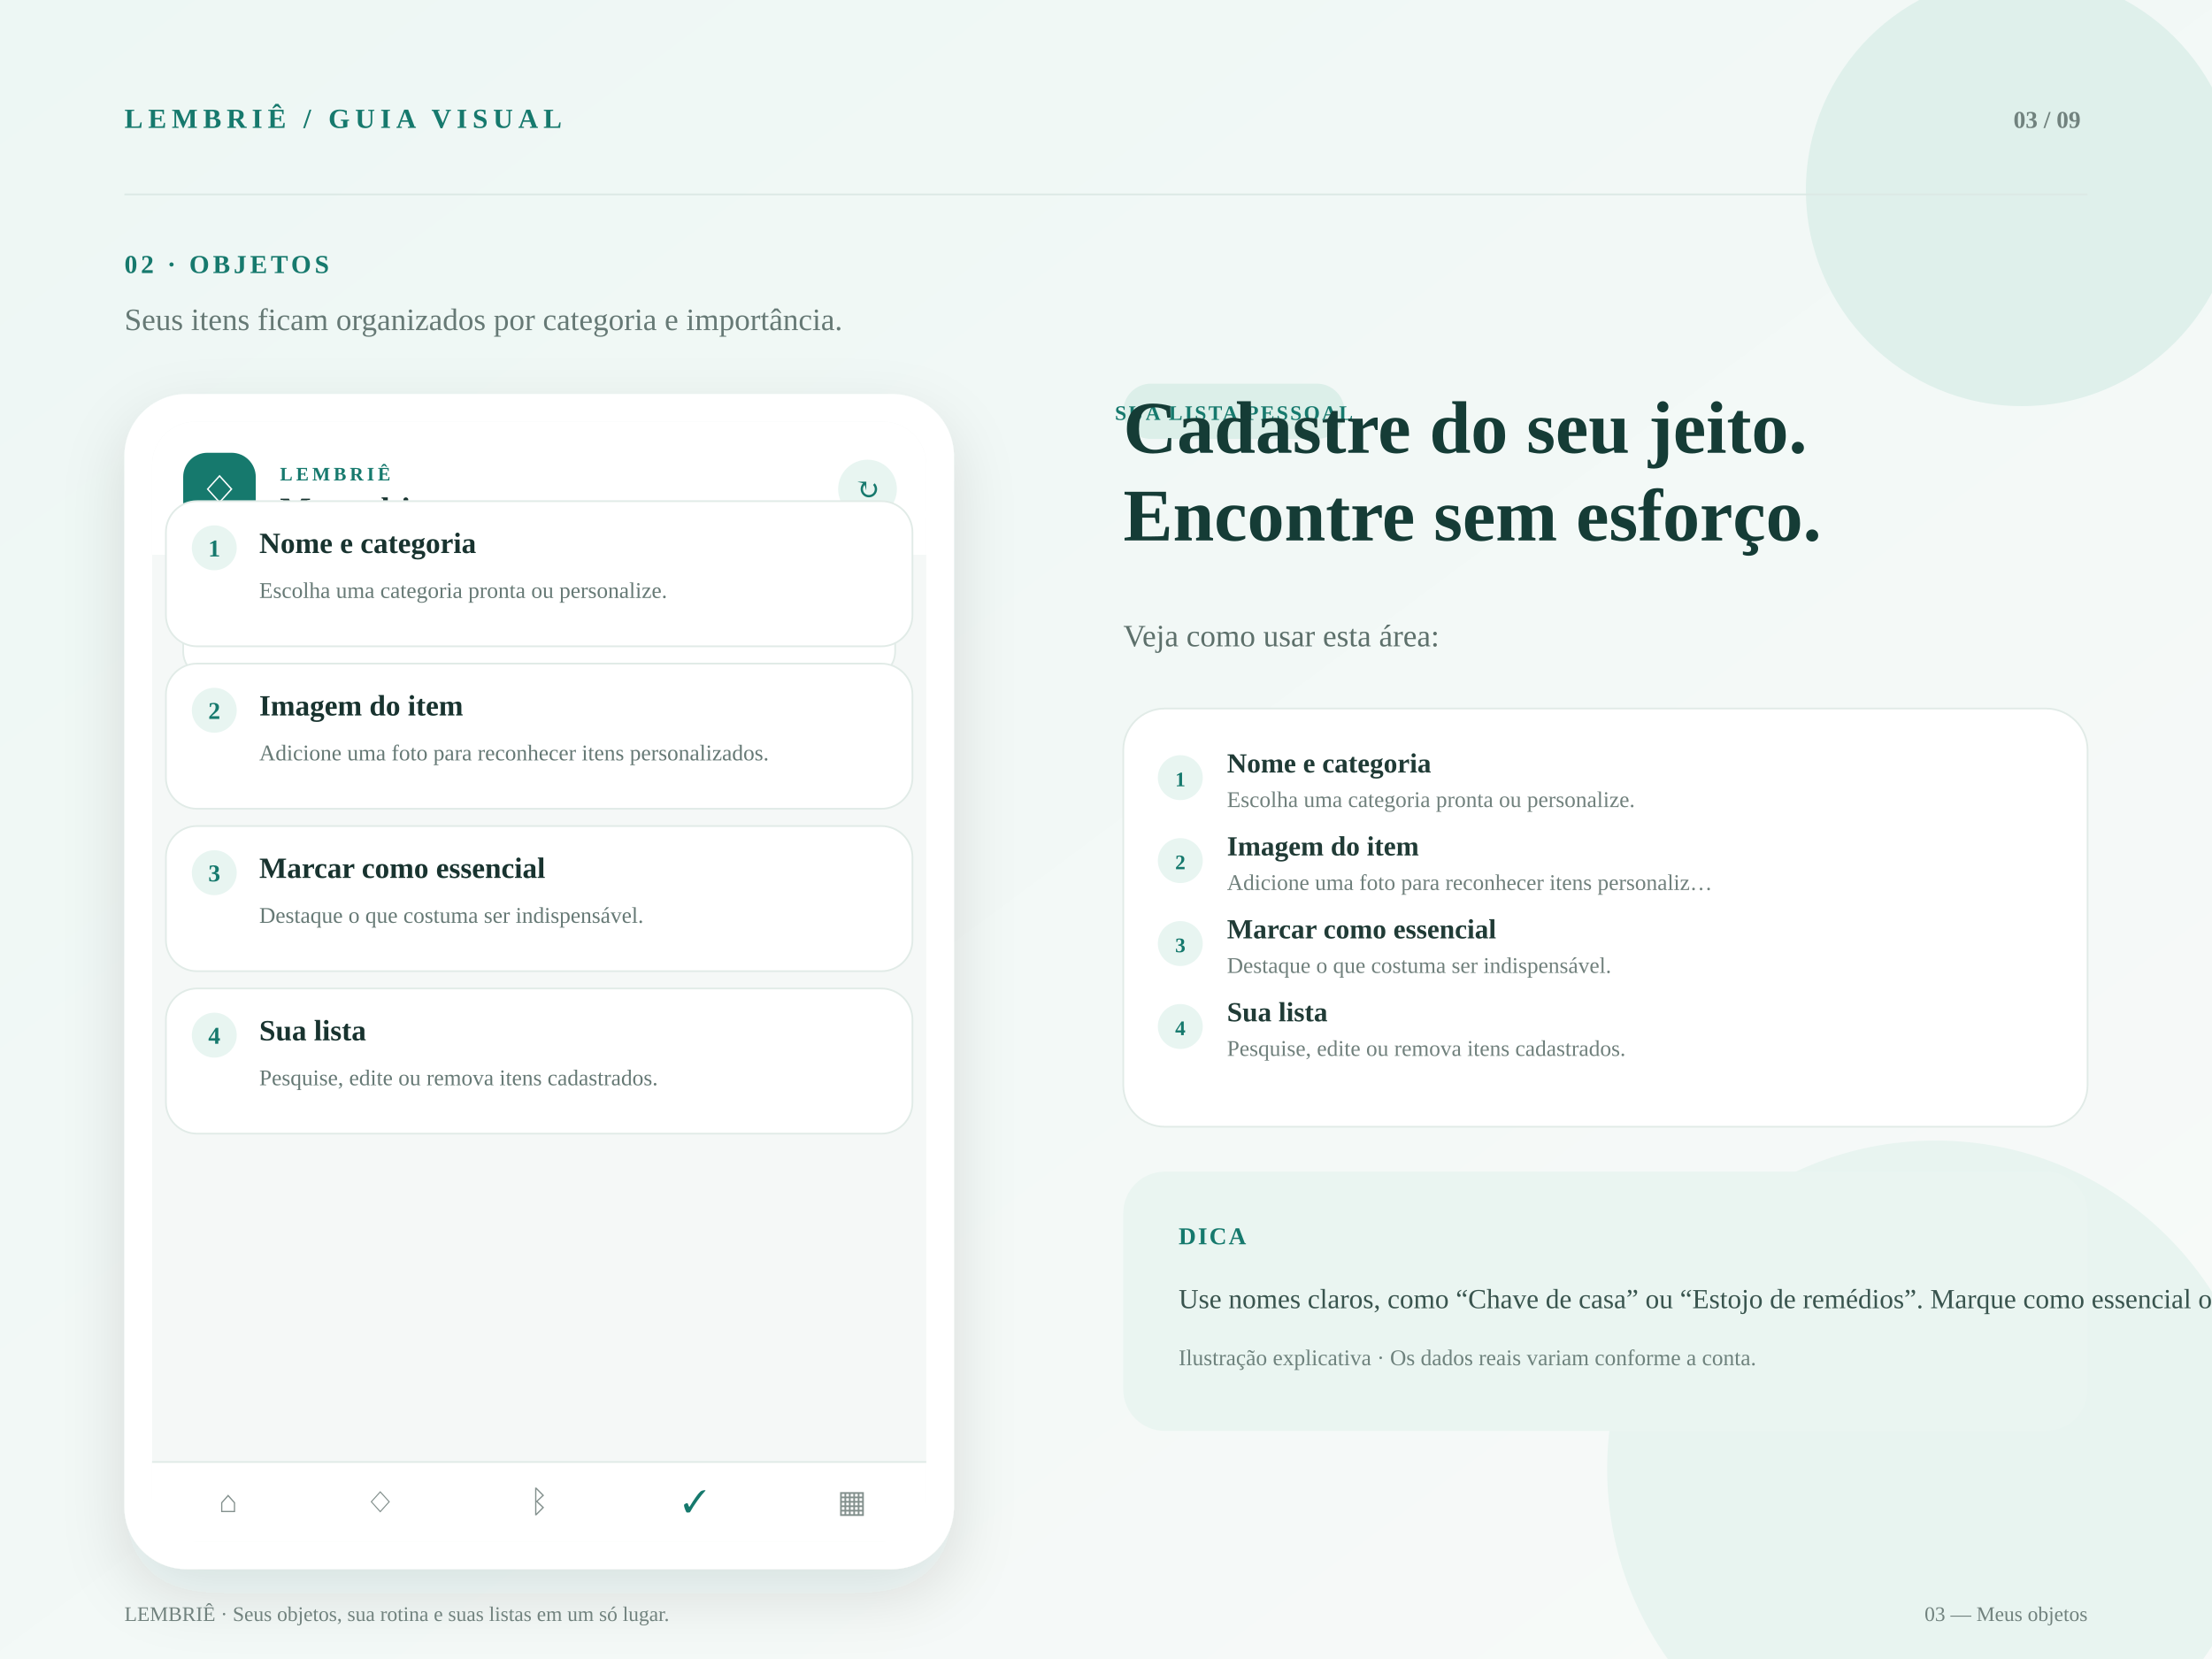
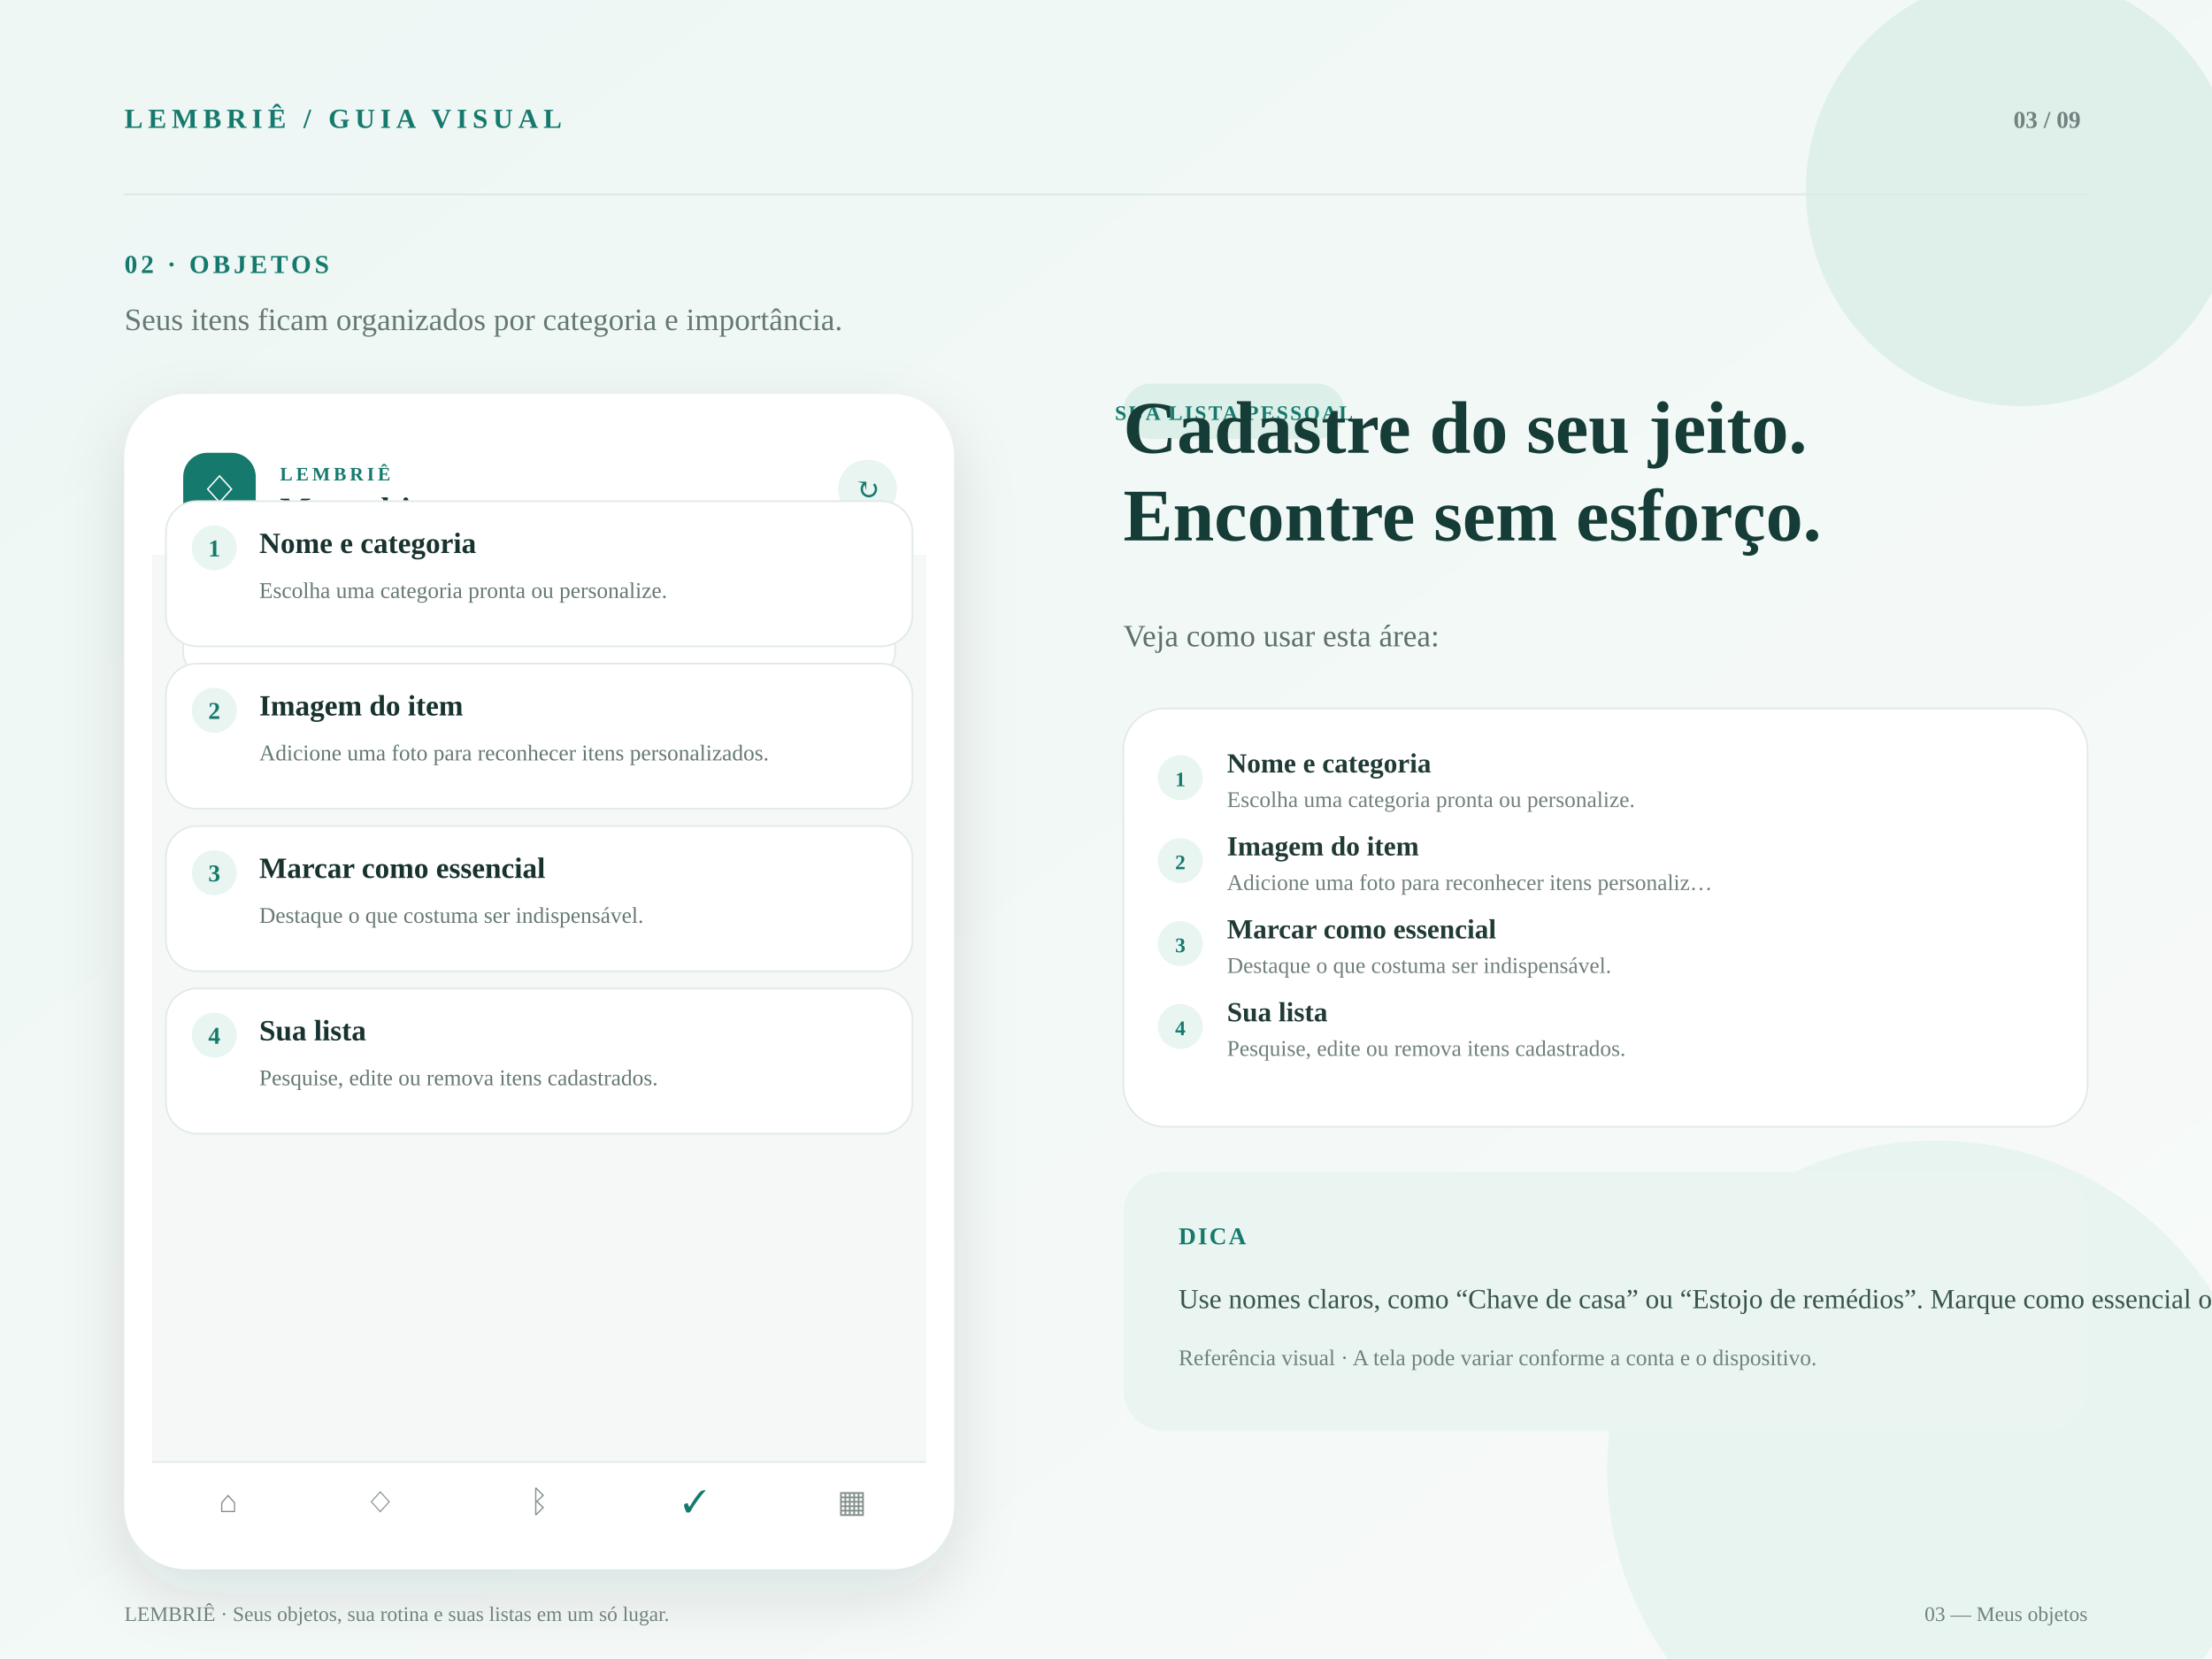
<svg xmlns="http://www.w3.org/2000/svg" width="1280" height="960" viewBox="0 0 1280 960" role="img" aria-labelledby="title desc">
  <defs>
    <linearGradient id="bg" x1="0" y1="0" x2="1" y2="1">
      <stop stop-color="#edf7f4" />
      <stop offset="1" stop-color="#f8faf9" />
    </linearGradient>
    <filter id="shadow" x="-20%" y="-20%" width="140%" height="150%">
      <feDropShadow dx="0" dy="14" stdDeviation="18" flood-color="#173b35" flood-opacity=".12" />
    </filter>
  </defs>
  <rect width="1280" height="960" fill="url(#bg)" />
  <circle cx="1170" cy="110" r="125" fill="#dff0eb" />
  <circle cx="1120" cy="850" r="190" fill="#e8f4f0" />
  <text x="72" y="74" font-size="16" font-weight="800" letter-spacing="3" fill="#16796d">LEMBRIÊ  /  GUIA VISUAL</text>
  <text x="1204" y="74" text-anchor="end" font-size="14" font-weight="700" fill="#71827e">03 / 09</text>
  <rect x="72" y="112" width="1136" height="1" fill="#dce9e5" />
  <text x="72" y="158" font-size="15" font-weight="800" letter-spacing="2" fill="#16796d">02 · OBJETOS</text>
  <text x="72" y="191" font-size="18" fill="#667975">Seus itens ficam organizados por categoria e importância.</text>
  <g filter="url(#shadow)">
    <rect x="72" y="228" width="480" height="680" rx="36" fill="#fff" />
    <rect x="88" y="244" width="448" height="648" rx="25" fill="#f5f8f7" />
  </g>
  <rect x="88" y="244" width="448" height="77" rx="25" fill="#fff" />
  <path d="M88 296h448v25H88z" fill="#fff" />
  <rect x="106" y="262" width="42" height="42" rx="14" fill="#16796d" />
  <text x="127" y="291" text-anchor="middle" font-size="24" fill="#fff" font-weight="700">◇</text>
  <text x="162" y="278" font-size="11" font-weight="800" letter-spacing="2" fill="#16796d">LEMBRIÊ</text>
  <text x="162" y="301" font-size="19" font-weight="750" fill="#17332f">Meus objetos</text>
  <circle cx="502" cy="283" r="17" fill="#e8f5f1" />
  <text x="502" y="289" text-anchor="middle" font-size="17" fill="#16796d">↻</text>
  <rect x="106" y="339" width="412" height="53" rx="15" fill="#fff" stroke="#e1ebe7" />
  <text x="125" y="371" font-size="15" fill="#8a9894">⌕  Buscar ou explorar</text>
  <rect x="96" y="290" width="432" height="84" rx="18" fill="#fff" stroke="#e1ebe7" />
  <circle cx="124" cy="317" r="13" fill="#e8f5f1" />
  <text x="124" y="322" text-anchor="middle" font-size="14" fill="#16796d" font-weight="700">1</text>
  <text x="150" y="320" font-size="17" fill="#18332f" font-weight="700">Nome e categoria</text>
  <text x="150" y="346" font-size="13" fill="#667975">Escolha uma categoria pronta ou personalize.</text>
  <rect x="96" y="384" width="432" height="84" rx="18" fill="#fff" stroke="#e1ebe7" />
  <circle cx="124" cy="411" r="13" fill="#e8f5f1" />
  <text x="124" y="416" text-anchor="middle" font-size="14" fill="#16796d" font-weight="700">2</text>
  <text x="150" y="414" font-size="17" fill="#18332f" font-weight="700">Imagem do item</text>
  <text x="150" y="440" font-size="13" fill="#667975">Adicione uma foto para reconhecer itens personalizados.</text>
  <rect x="96" y="478" width="432" height="84" rx="18" fill="#fff" stroke="#e1ebe7" />
  <circle cx="124" cy="505" r="13" fill="#e8f5f1" />
  <text x="124" y="510" text-anchor="middle" font-size="14" fill="#16796d" font-weight="700">3</text>
  <text x="150" y="508" font-size="17" fill="#18332f" font-weight="700">Marcar como essencial</text>
  <text x="150" y="534" font-size="13" fill="#667975">Destaque o que costuma ser indispensável.</text>
  <rect x="96" y="572" width="432" height="84" rx="18" fill="#fff" stroke="#e1ebe7" />
  <circle cx="124" cy="599" r="13" fill="#e8f5f1" />
  <text x="124" y="604" text-anchor="middle" font-size="14" fill="#16796d" font-weight="700">4</text>
  <text x="150" y="602" font-size="17" fill="#18332f" font-weight="700">Sua lista</text>
  <text x="150" y="628" font-size="13" fill="#667975">Pesquise, edite ou remova itens cadastrados.</text>
  <rect x="88" y="846" width="448" height="46" rx="0" fill="#fff" />
  <path d="M88 846h448" stroke="#e1ebe7" />
  <text x="132" y="875" text-anchor="middle" font-size="18" fill="#83908d">⌂</text>
  <text x="220" y="875" text-anchor="middle" font-size="18" fill="#83908d">◇</text>
  <text x="312" y="875" text-anchor="middle" font-size="18" fill="#83908d">ᛒ</text>
  <text x="402" y="875" text-anchor="middle" font-size="18" fill="#16796d">✓</text>
  <text x="493" y="875" text-anchor="middle" font-size="18" fill="#83908d">▦</text>
  <rect x="650" y="222" width="128" height="32" rx="16" fill="#dcefe9" />
  <text x="714" y="243" text-anchor="middle" font-size="12" font-weight="800" letter-spacing="1.2" fill="#16796d">SUA LISTA PESSOAL</text>
  <text x="650" y="262" font-size="43" fill="#153c36" font-weight="750">Cadastre do seu jeito.</text>
  <text x="650" y="312.74" font-size="43" fill="#153c36" font-weight="750">Encontre sem esforço.</text>
  <text x="650" y="374" font-size="18" fill="#5d706b">Veja como usar esta área:</text>
  <rect x="650" y="410" width="558" height="242" rx="24" fill="#fff" stroke="#e1ebe7" />
  <circle cx="683" cy="450" r="13" fill="#e8f5f1" />
  <text x="683" y="455" text-anchor="middle" font-size="12" font-weight="800" fill="#16796d">1</text>
  <text x="710" y="447" font-size="16" font-weight="750" fill="#203b36">Nome e categoria</text>
  <text x="710" y="467" font-size="13" fill="#70807c">Escolha uma categoria pronta ou personalize.</text>
  <circle cx="683" cy="498" r="13" fill="#e8f5f1" />
  <text x="683" y="503" text-anchor="middle" font-size="12" font-weight="800" fill="#16796d">2</text>
  <text x="710" y="495" font-size="16" font-weight="750" fill="#203b36">Imagem do item</text>
  <text x="710" y="515" font-size="13" fill="#70807c">Adicione uma foto para reconhecer itens personaliz…</text>
  <circle cx="683" cy="546" r="13" fill="#e8f5f1" />
  <text x="683" y="551" text-anchor="middle" font-size="12" font-weight="800" fill="#16796d">3</text>
  <text x="710" y="543" font-size="16" font-weight="750" fill="#203b36">Marcar como essencial</text>
  <text x="710" y="563" font-size="13" fill="#70807c">Destaque o que costuma ser indispensável.</text>
  <circle cx="683" cy="594" r="13" fill="#e8f5f1" />
  <text x="683" y="599" text-anchor="middle" font-size="12" font-weight="800" fill="#16796d">4</text>
  <text x="710" y="591" font-size="16" font-weight="750" fill="#203b36">Sua lista</text>
  <text x="710" y="611" font-size="13" fill="#70807c">Pesquise, edite ou remova itens cadastrados.</text>
  <rect x="650" y="678" width="558" height="150" rx="24" fill="#eaf5f1" />
  <text x="682" y="720" font-size="14" font-weight="800" letter-spacing="1.1" fill="#16796d">DICA</text>
  <text x="682" y="757" font-size="16" fill="#39544e">Use nomes claros, como “Chave de casa” ou “Estojo de remédios”. Marque como essencial os itens que quer revisar sempre.</text>
-   <text x="682" y="790" font-size="13" fill="#6e827d">Ilustração explicativa · Os dados reais variam conforme a conta.</text>
+   <text x="682" y="790" font-size="13" fill="#6e827d">Referência visual · A tela pode variar conforme a conta e o dispositivo.</text>
  <text x="72" y="938" font-size="12" fill="#71827e">LEMBRIÊ  ·  Seus objetos, sua rotina e suas listas em um só lugar.</text>
  <text x="1208" y="938" text-anchor="end" font-size="12" fill="#71827e">03 — Meus objetos</text>
</svg>
